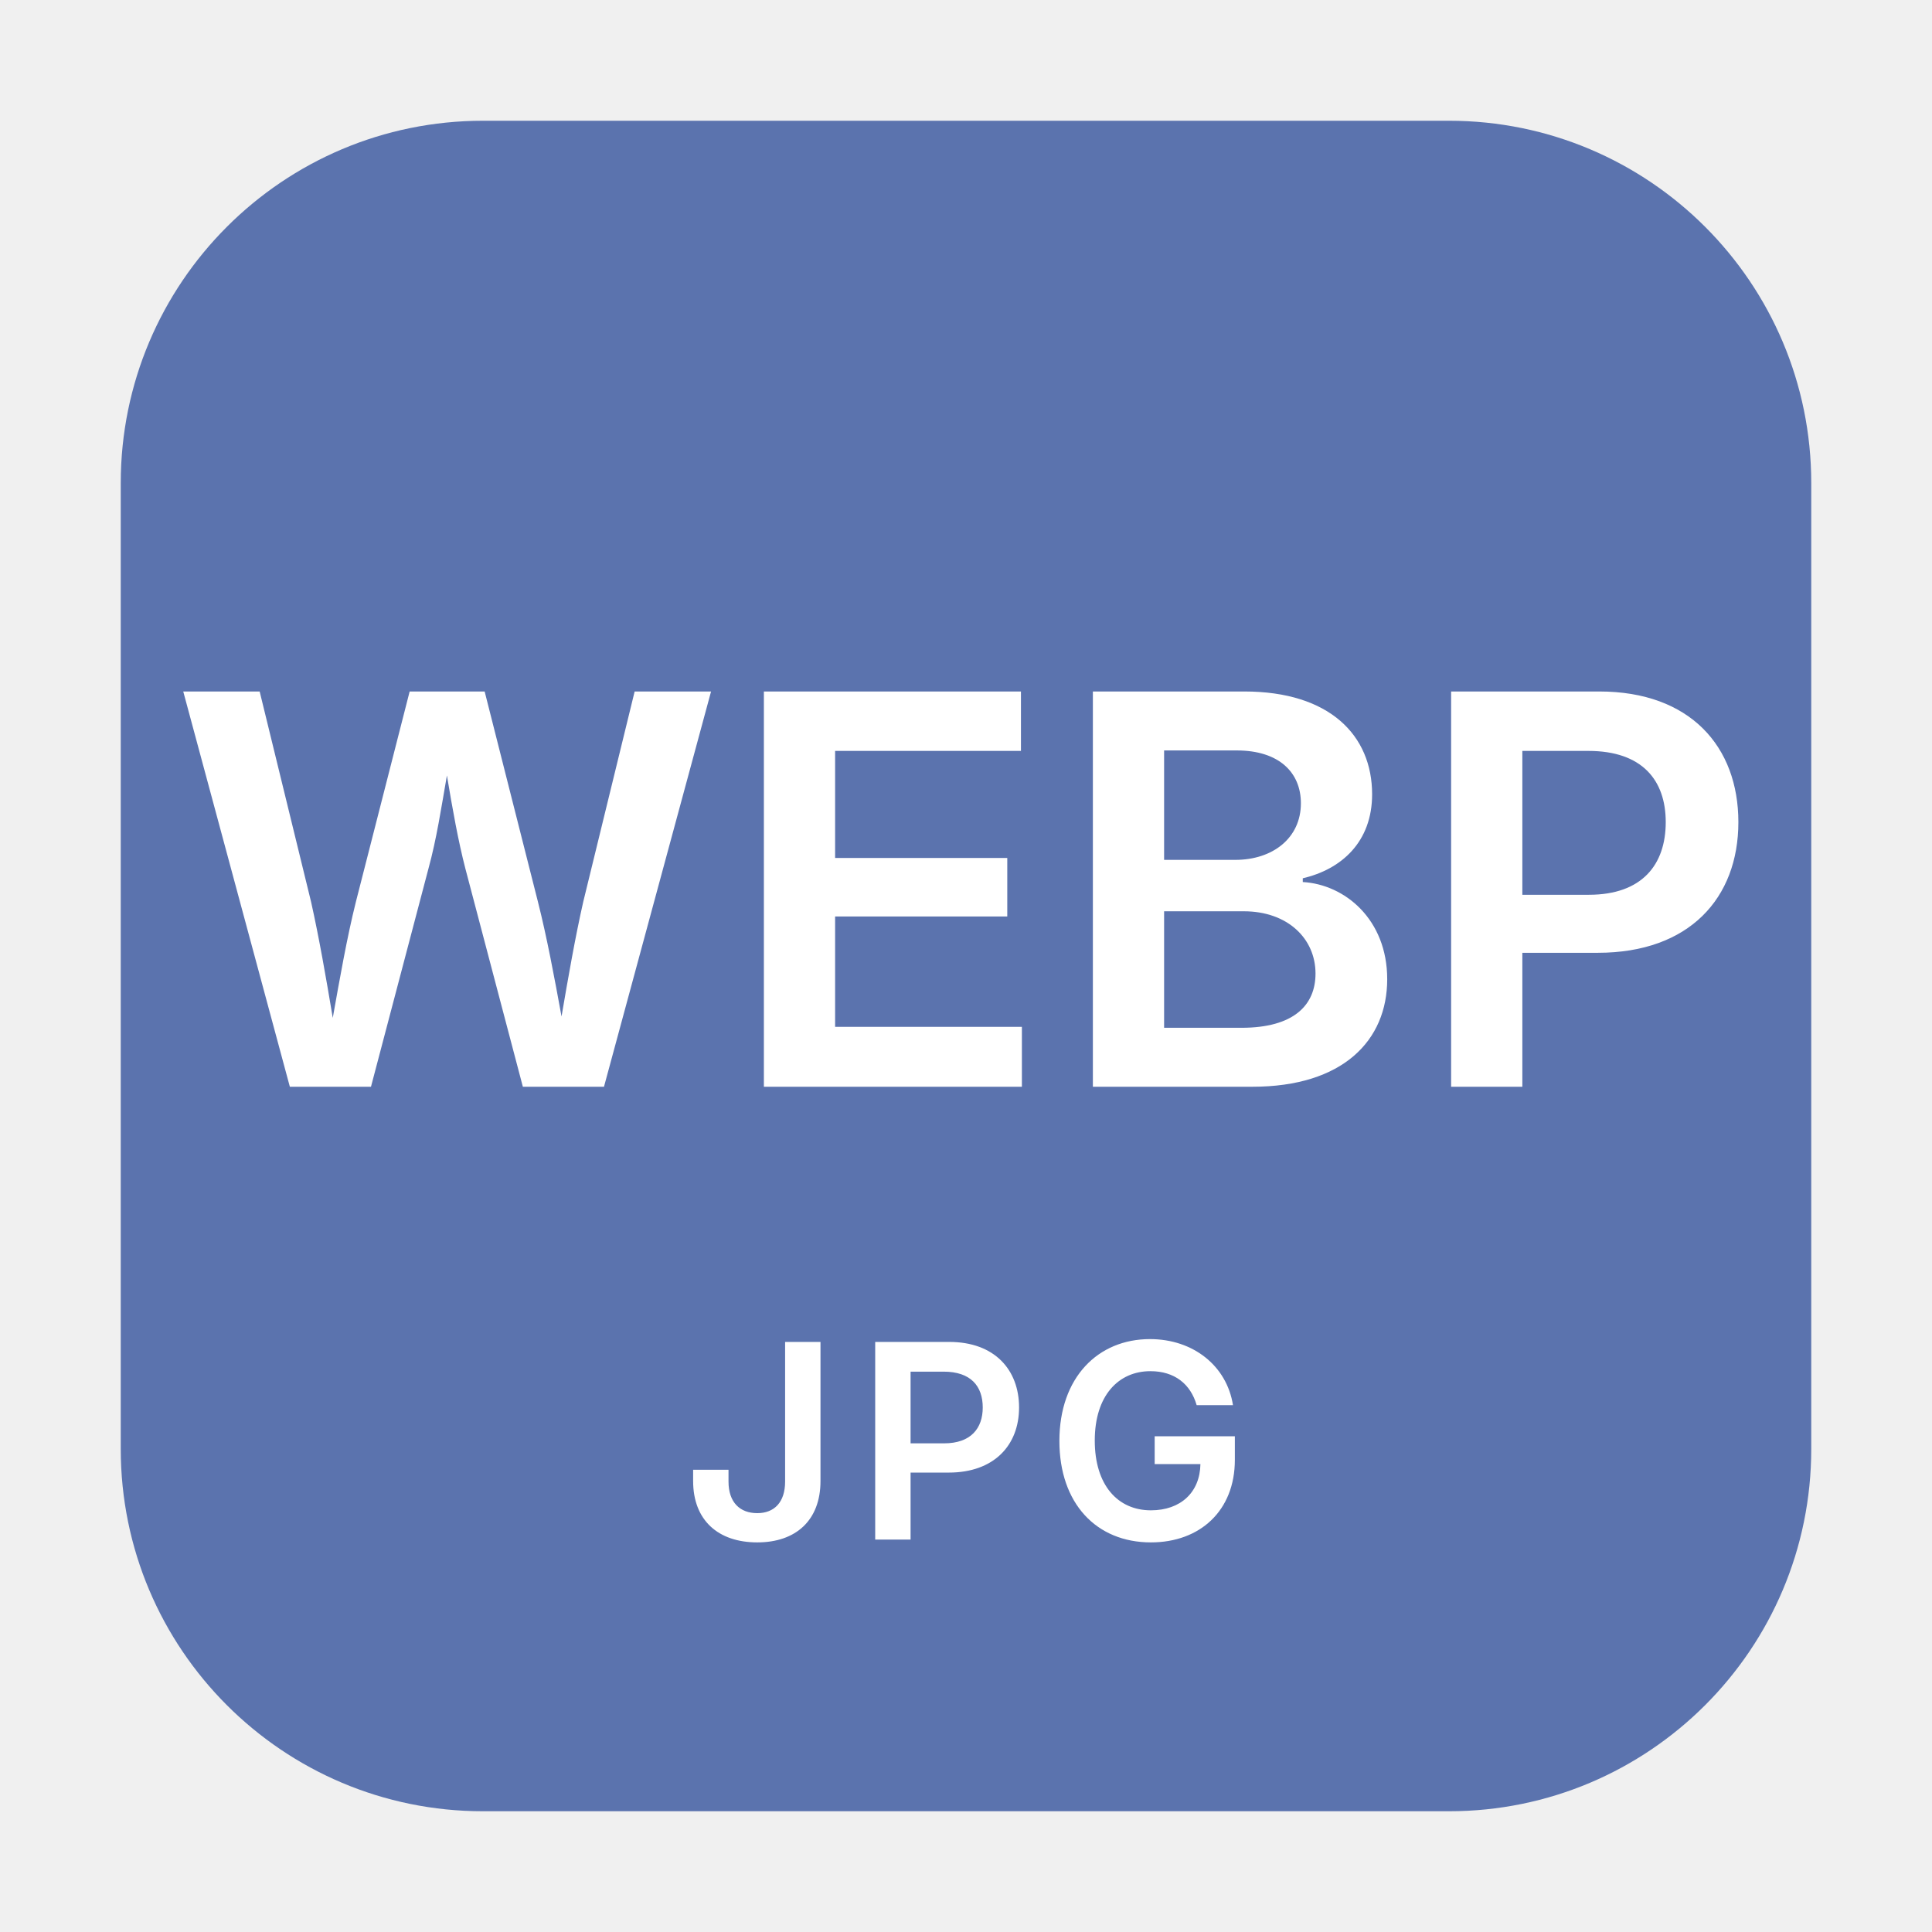
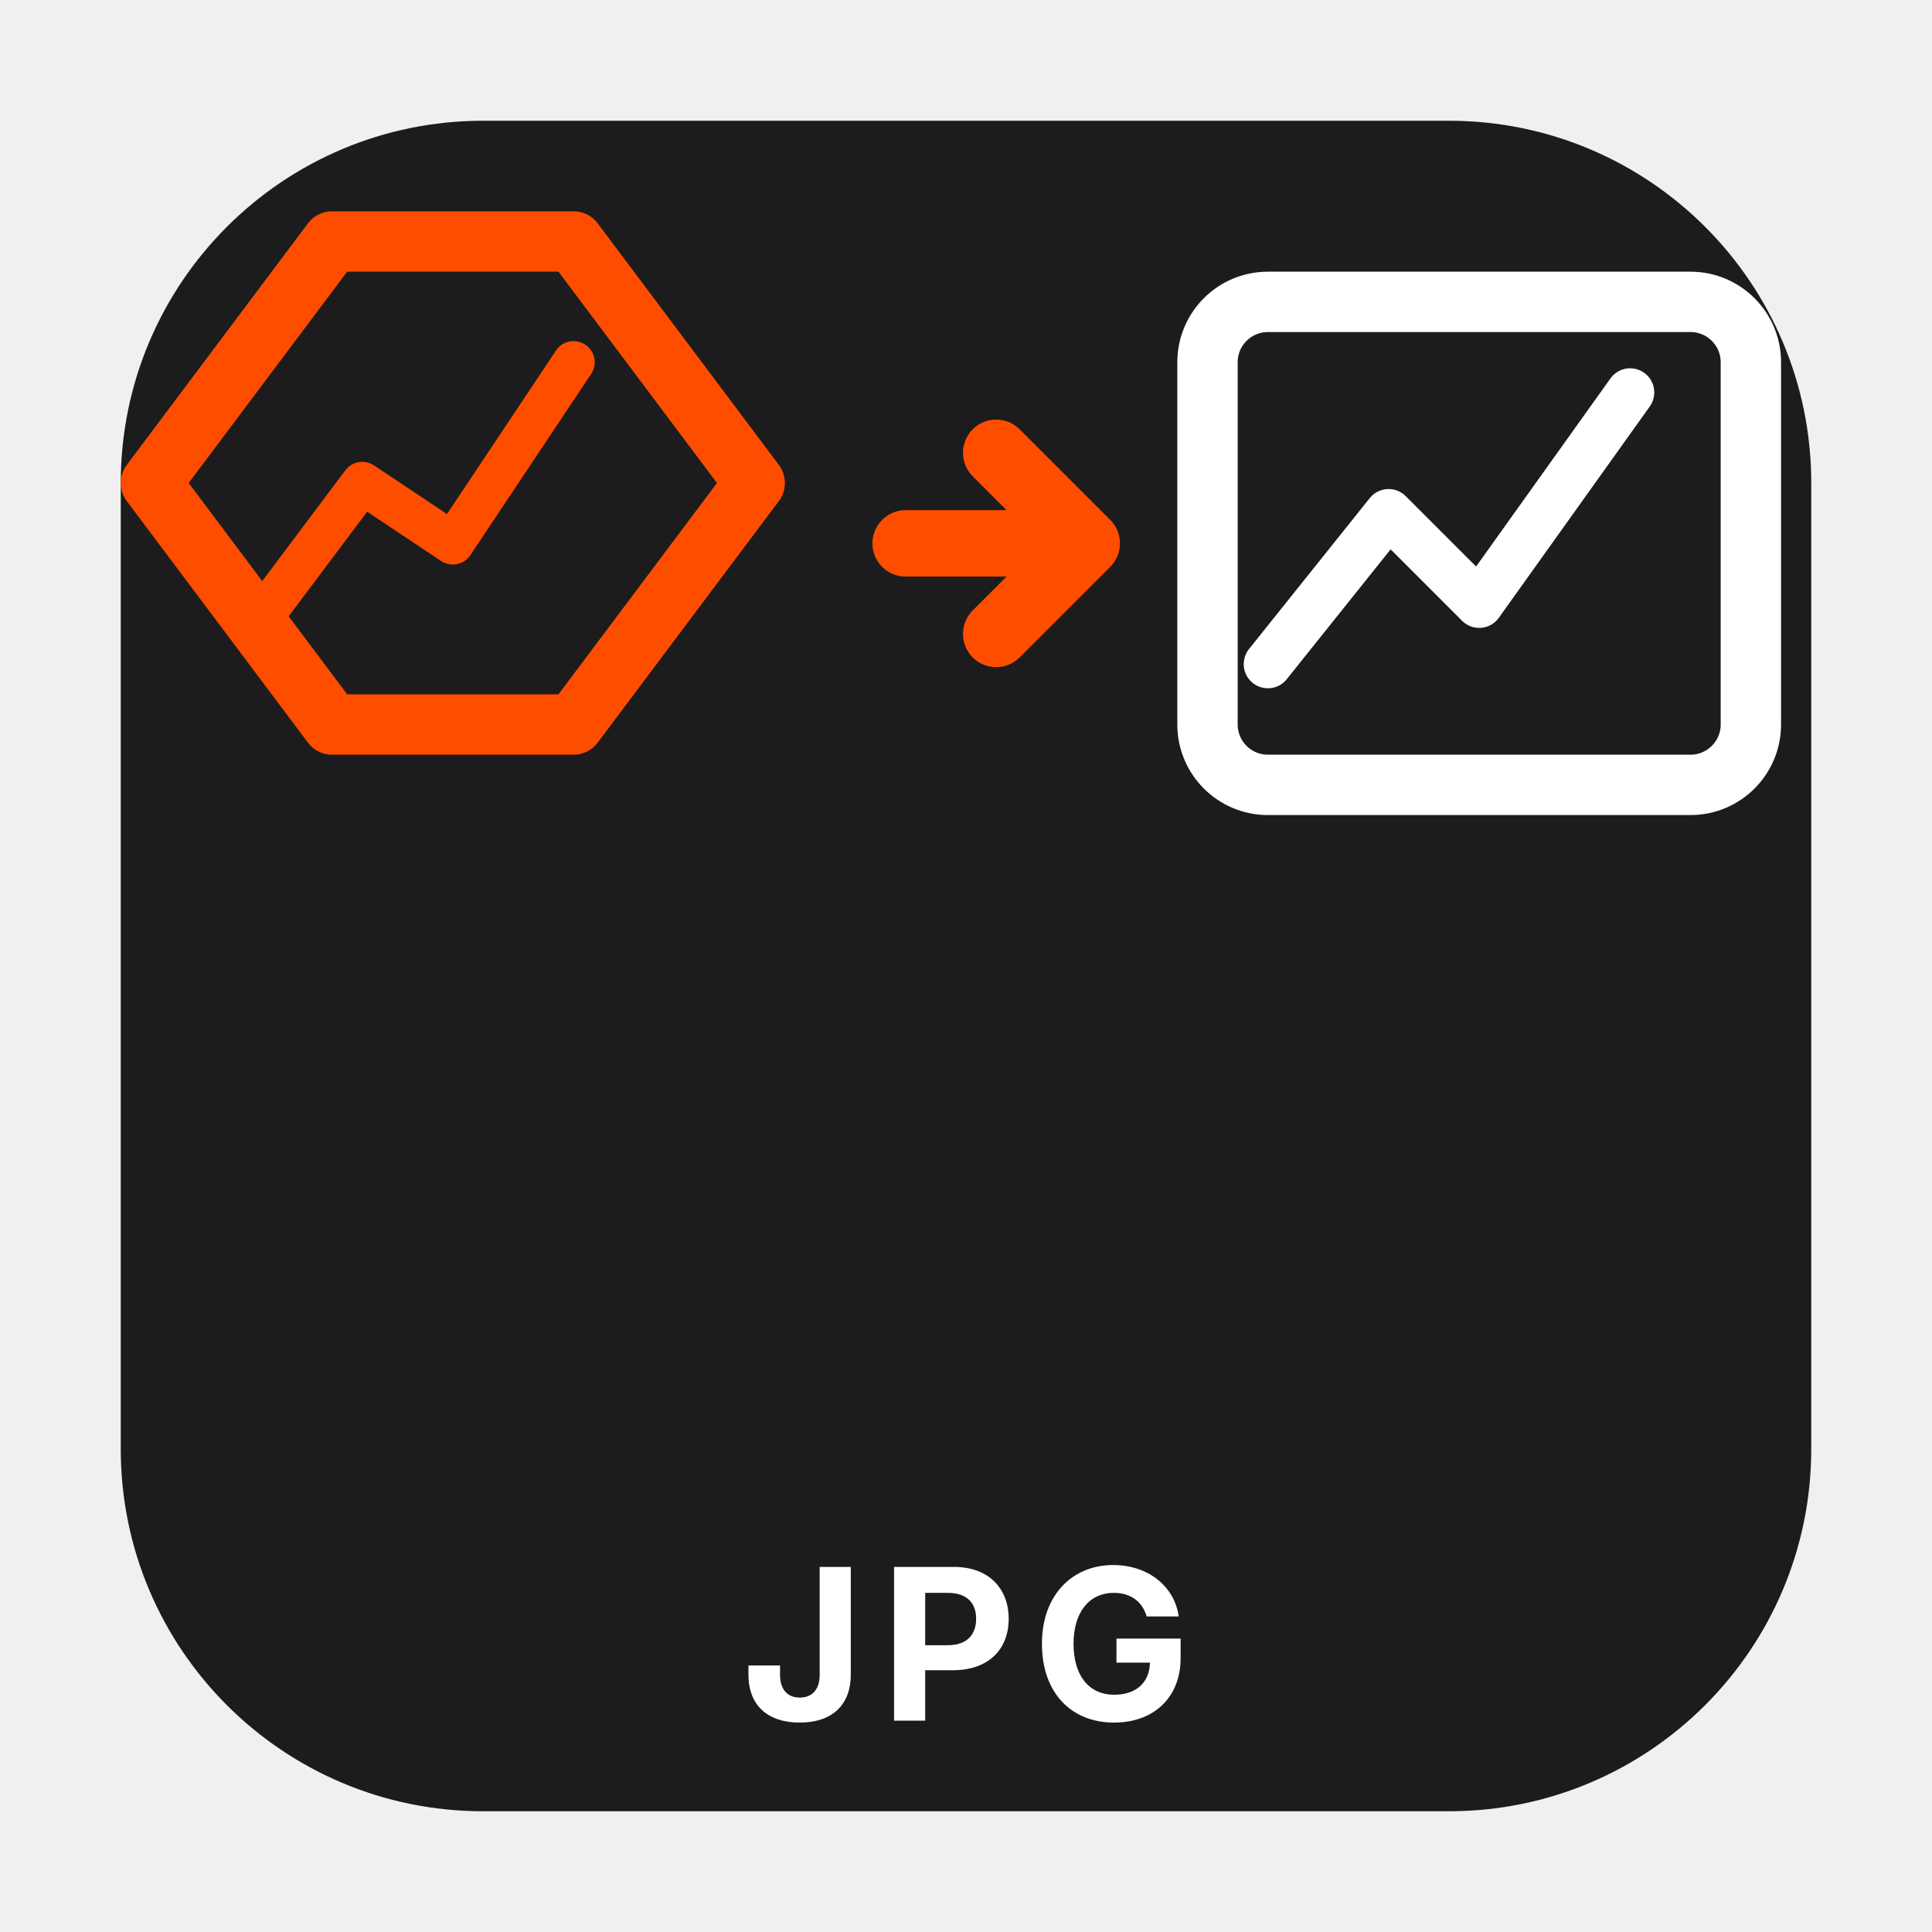
<svg xmlns="http://www.w3.org/2000/svg" viewBox="0 0 64 64" role="img" aria-labelledby="svg-minipictogram-85cc72-title svg-minipictogram-85cc72-desc">
-   <rect x="4" y="4" width="56" height="56" rx="12" ry="12" fill="#5B73AE" aria-hidden="true" />
-   <text x="32" y="36" text-anchor="middle" font-family="-apple-system, BlinkMacSystemFont, 'Segoe UI', sans-serif" font-size="18" font-weight="600" fill="#FFFFFF">WEBP</text>
-   <text x="32" y="51" text-anchor="middle" font-family="-apple-system, BlinkMacSystemFont, 'Segoe UI', sans-serif" font-size="9" font-weight="600" letter-spacing="0.5" fill="#FFFFFF">JPG</text>
+   <rect x="4" y="4" width="56" height="56" rx="12" ry="12" fill="#1C1C1E" aria-hidden="true" />
+   <path d="M 11 8 L 19 8 L 25 16 L 19 24 L 11 24 L 5 16 Z" fill="none" stroke="#FF4D00" stroke-width="2" stroke-linejoin="round" aria-hidden="true" />
+   <path d="M 9 20 L 12 16 L 15 18 L 19 12" fill="none" stroke="#FF4D00" stroke-width="1.4" stroke-linecap="round" stroke-linejoin="round" aria-hidden="true" />
+   <path d="M 30 18 L 36 18 M 33 15 L 36 18 L 33 21" fill="none" stroke="#FF4D00" stroke-width="2.2" stroke-linecap="round" stroke-linejoin="round" aria-hidden="true" />
+   <rect x="40" y="10" width="18" height="16" rx="2" fill="none" stroke="#FFFFFF" stroke-width="2" aria-hidden="true" />
+   <path d="M 42 22 L 46 17 L 49 20 L 54 13" fill="none" stroke="#FFFFFF" stroke-width="1.6" stroke-linecap="round" stroke-linejoin="round" aria-hidden="true" />
+   <text x="32" y="57" text-anchor="middle" font-family="-apple-system, BlinkMacSystemFont, 'Segoe UI', sans-serif" font-size="7" font-weight="700" letter-spacing="0.5" fill="#FFFFFF">JPG</text>
</svg>
